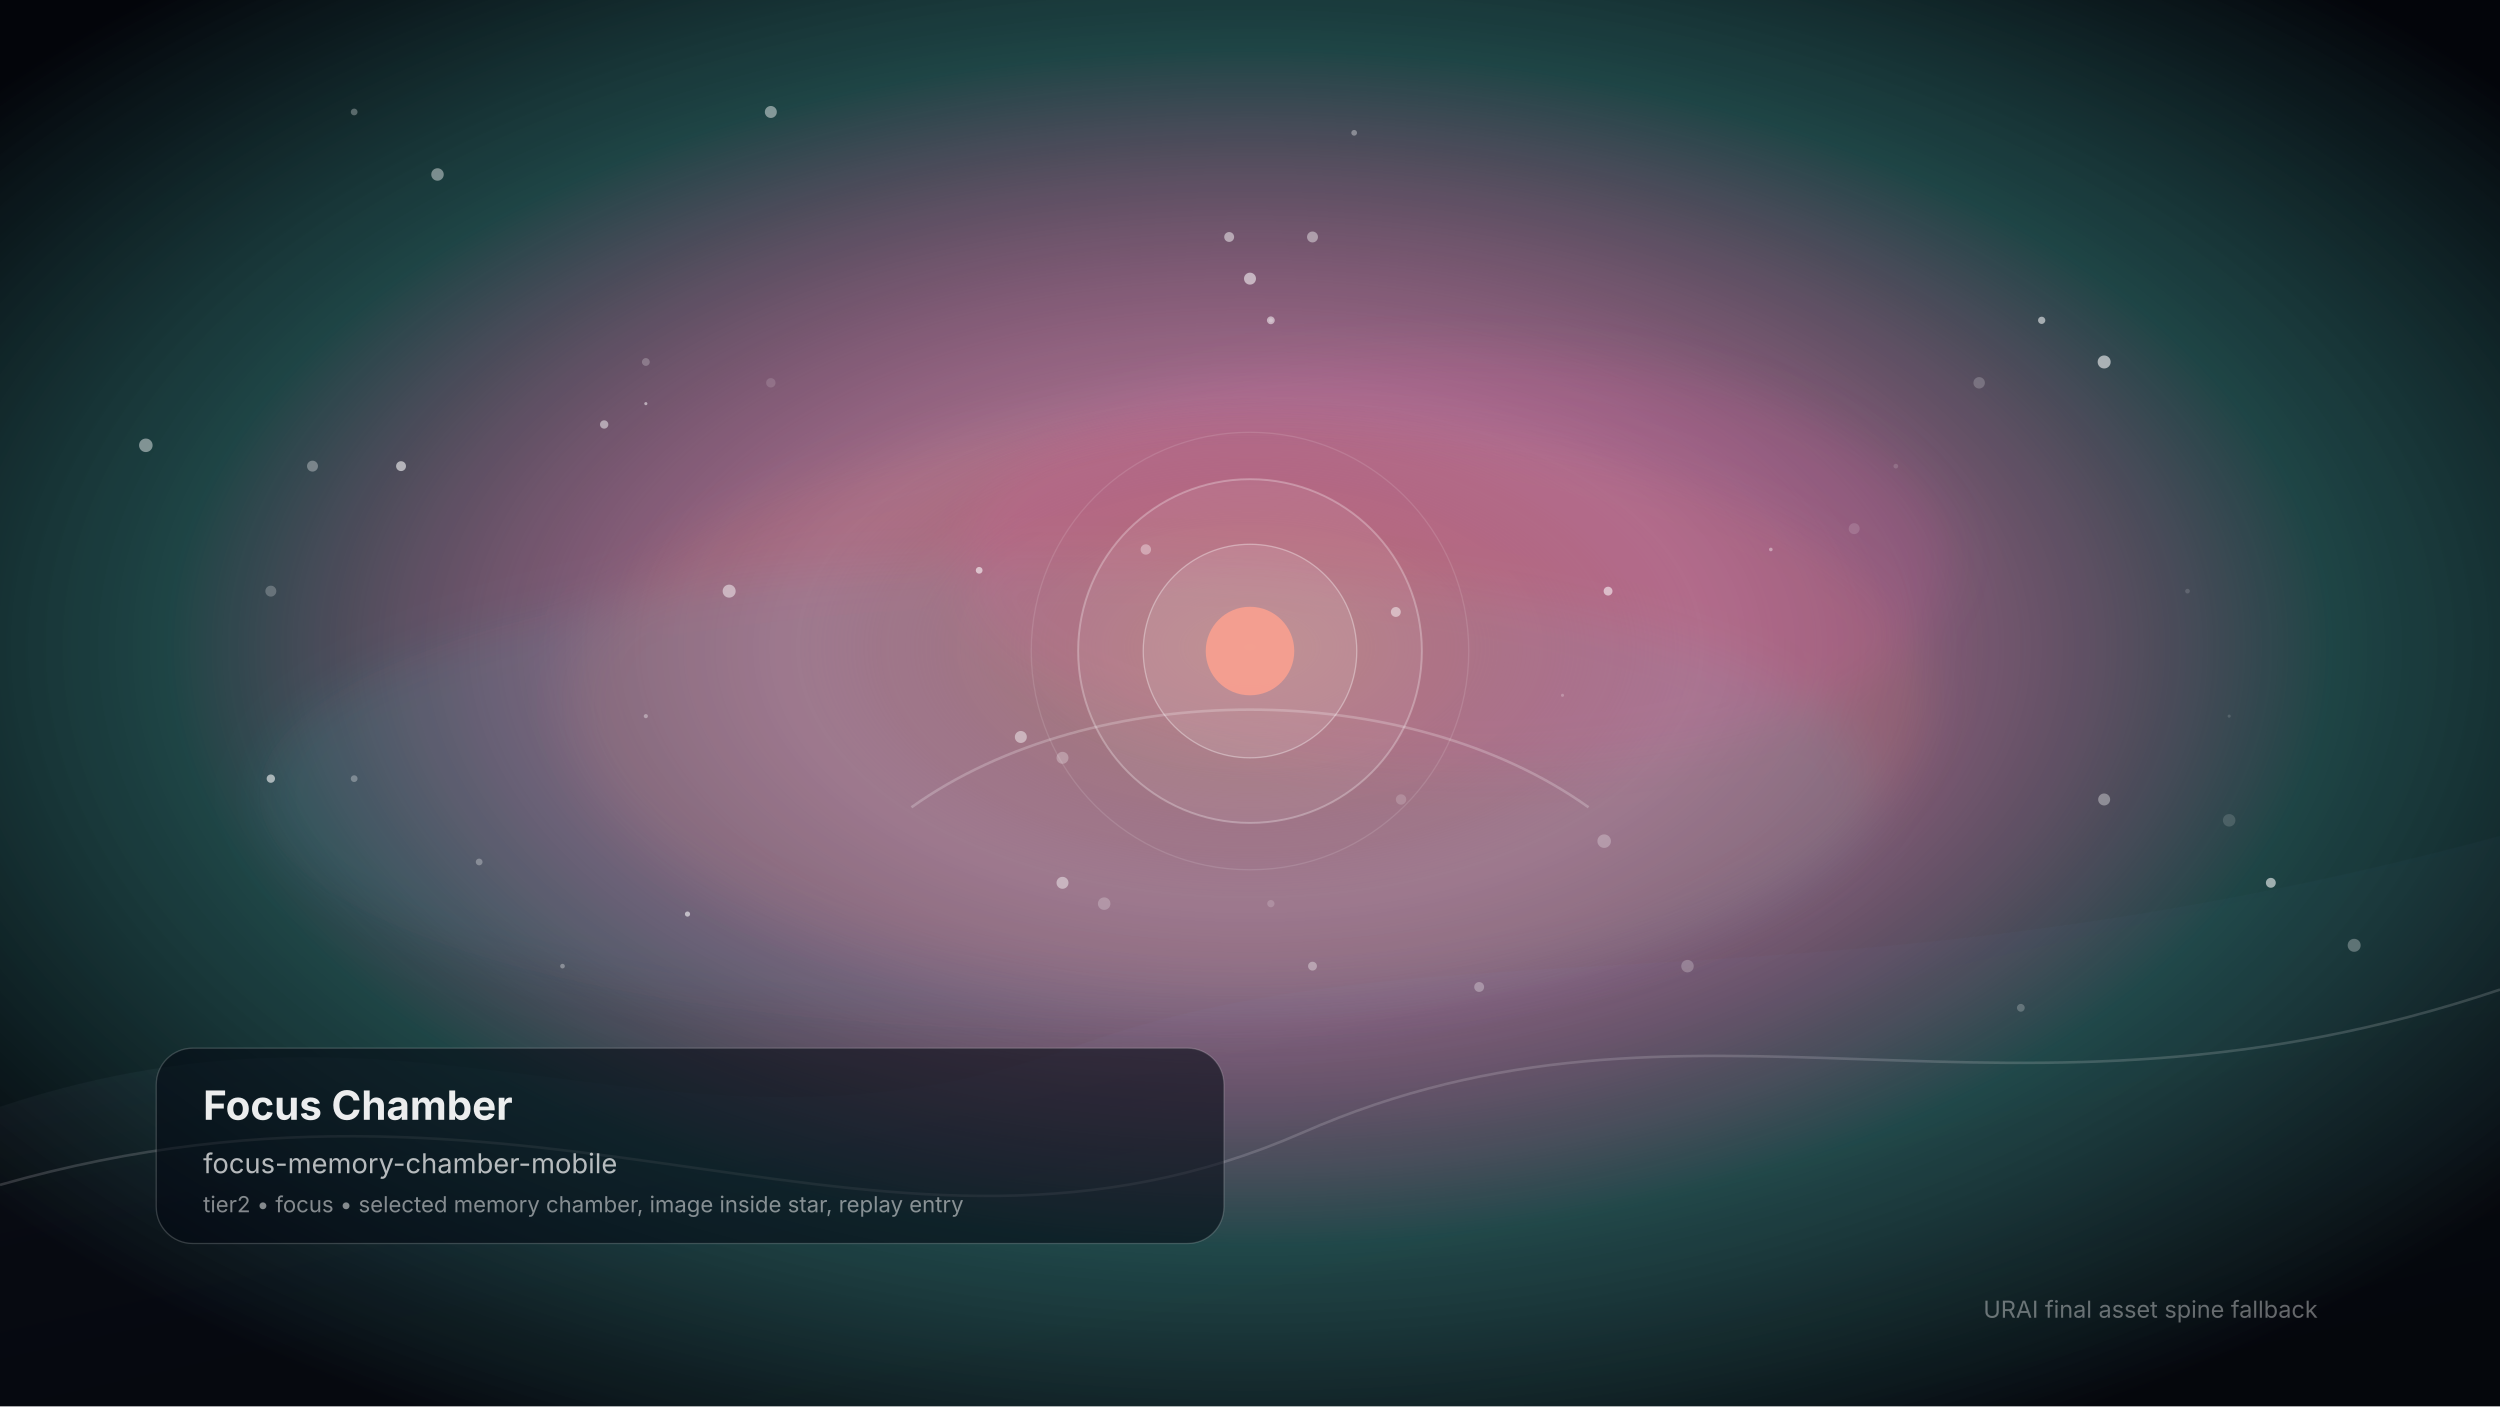
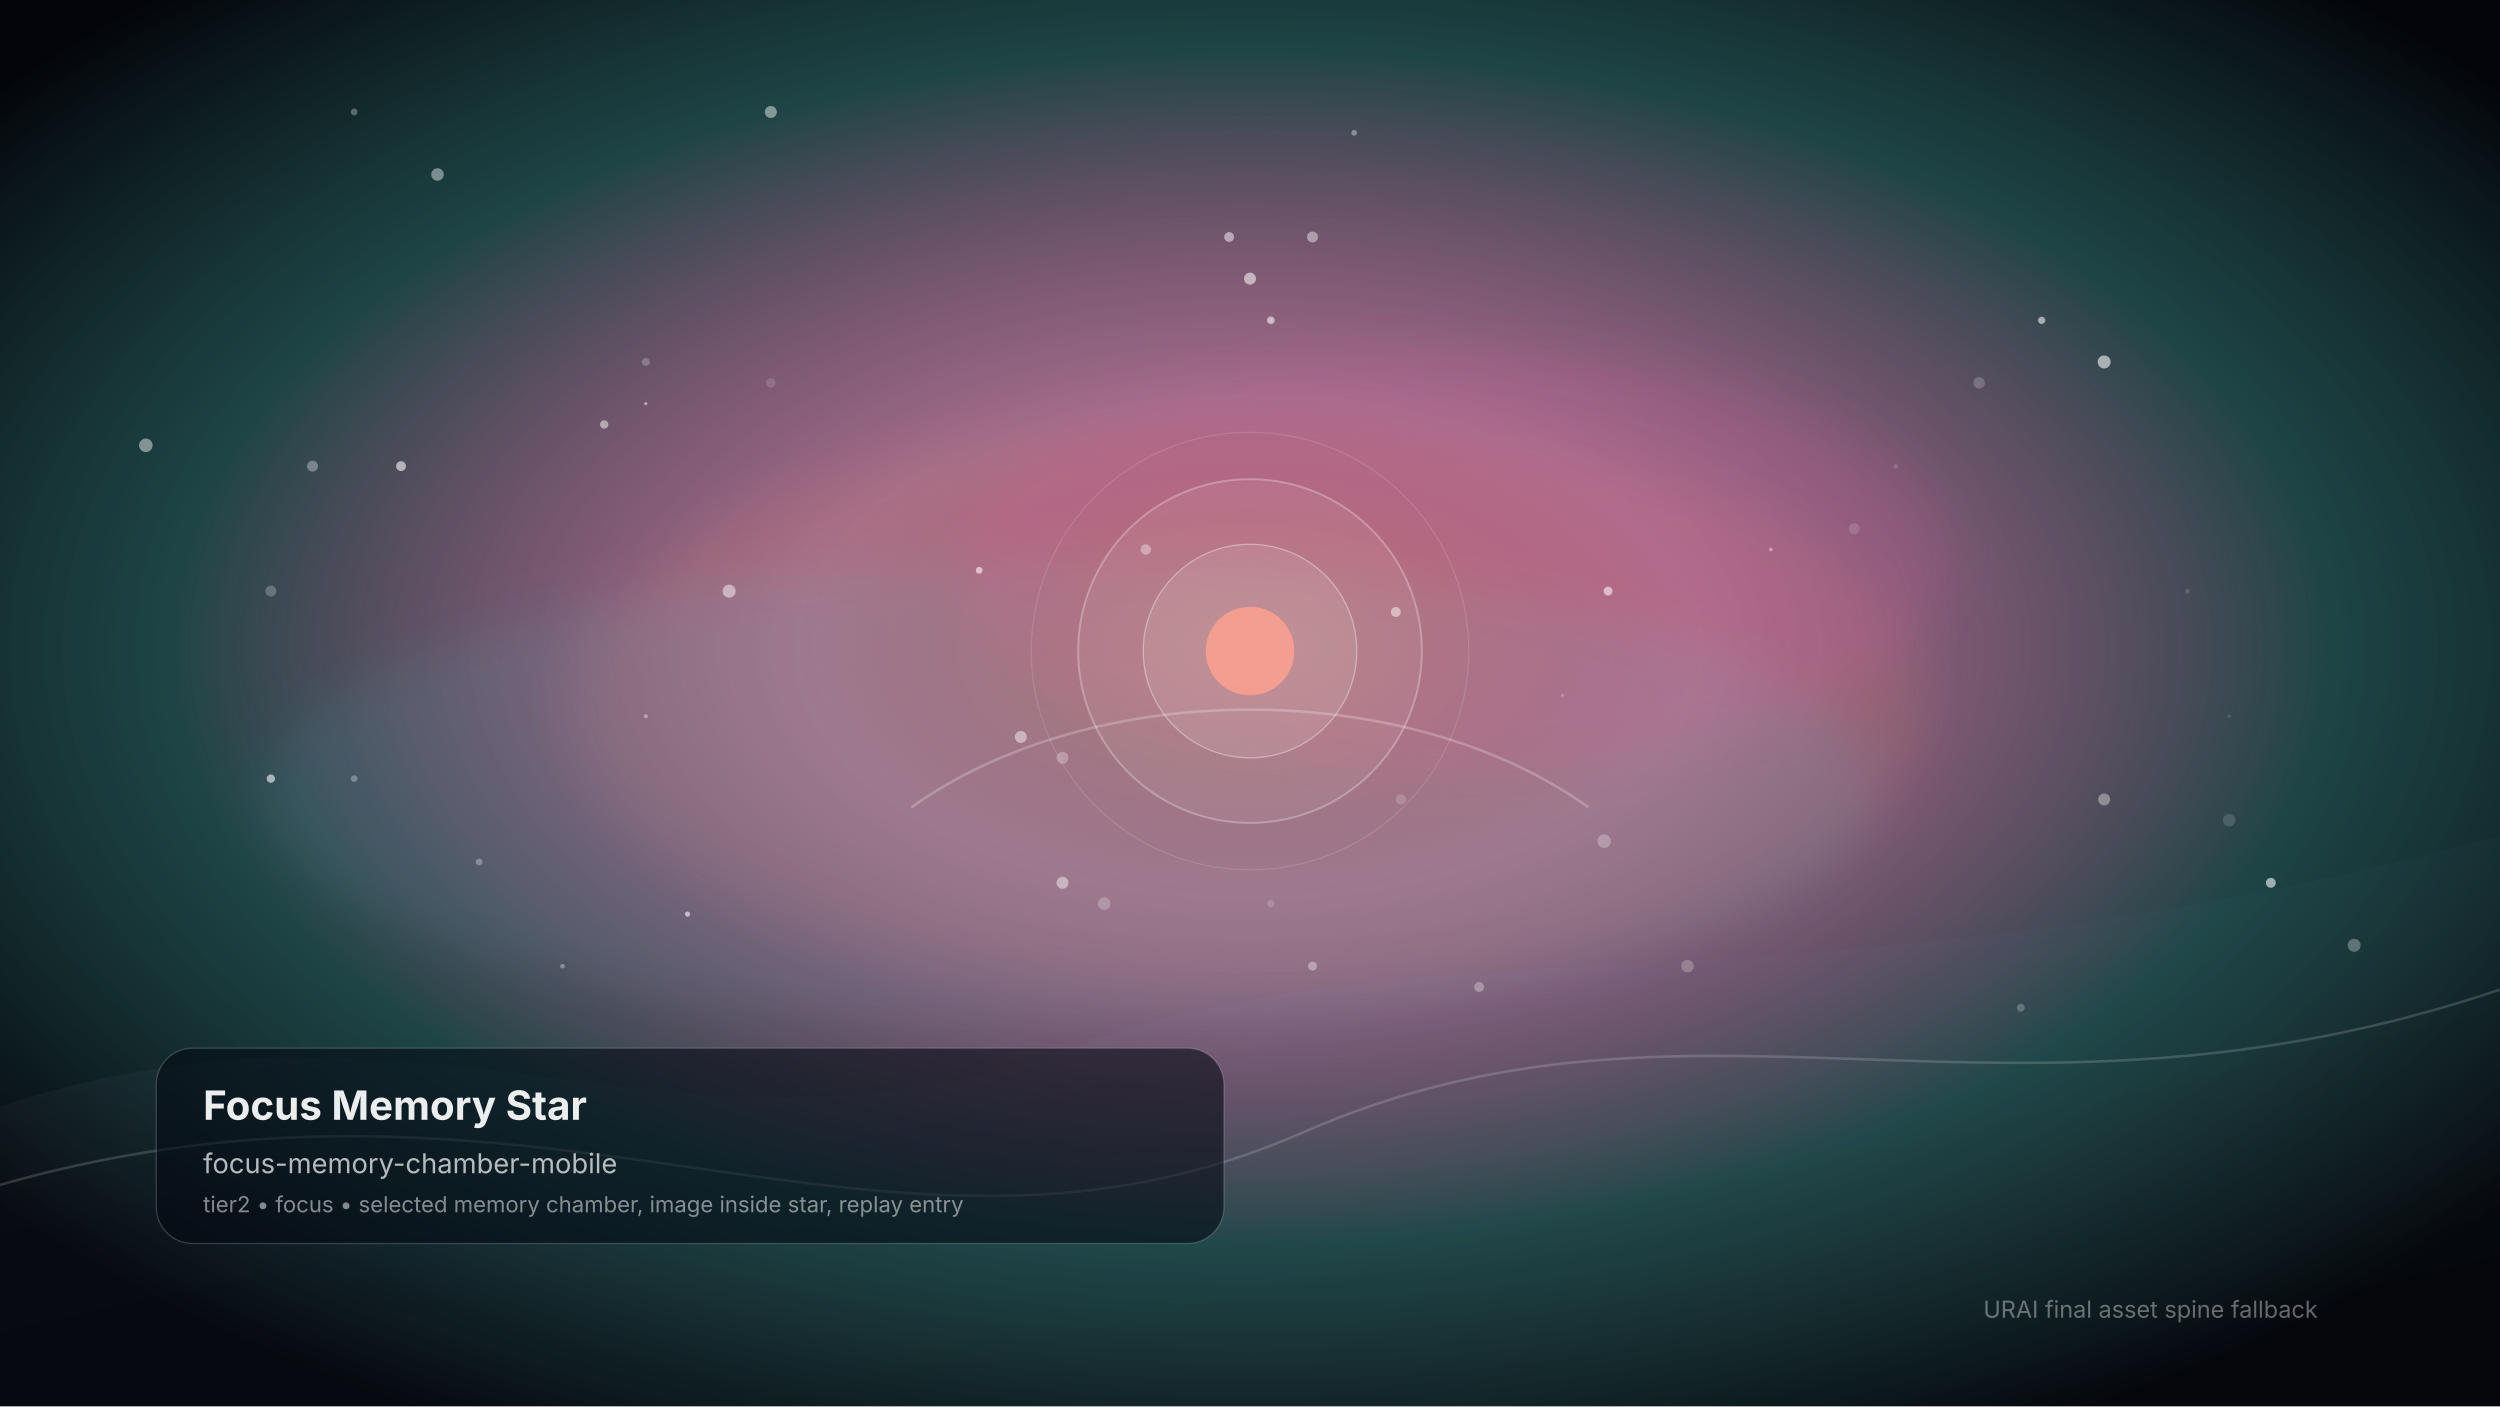
- <svg xmlns="http://www.w3.org/2000/svg" width="1920" height="1080" viewBox="0 0 1920 1080" fill="none" role="img" aria-label="Focus Chamber / focus-memory-chamber-mobile">
+ <svg xmlns="http://www.w3.org/2000/svg" width="1920" height="1080" viewBox="0 0 1920 1080" fill="none" role="img" aria-label="Focus Memory Star / focus-memory-chamber-mobile">
  <defs>
    <radialGradient id="core" cx="50%" cy="46%" r="64%">
      <stop offset="0%" stop-color="hsl(10, 88%, 76%)" stop-opacity="0.84" />
      <stop offset="28%" stop-color="hsl(328, 74%, 46%)" stop-opacity="0.42" />
      <stop offset="67%" stop-color="hsl(178, 68%, 18%)" stop-opacity="0.88" />
      <stop offset="100%" stop-color="#03050A" />
    </radialGradient>
    <linearGradient id="floor" x1="0" y1="0" x2="1" y2="1">
      <stop offset="0%" stop-color="rgba(255,255,255,0.28)" />
      <stop offset="50%" stop-color="rgba(120,170,255,0.14)" />
      <stop offset="100%" stop-color="rgba(255,255,255,0.04)" />
    </linearGradient>
    <filter id="blur">
      <feGaussianBlur stdDeviation="18" />
    </filter>
    <filter id="soft">
      <feGaussianBlur stdDeviation="2" />
    </filter>
  </defs>
  <rect width="1920" height="1080" fill="url(#core)" />
  <rect width="1920" height="1080" fill="#03050A" opacity="0.30" />
  <g opacity="0.50" filter="url(#blur)">
    <ellipse cx="960" cy="540" rx="520" ry="220" fill="hsl(10, 90%, 70%)" opacity="0.24" />
    <ellipse cx="820" cy="610" rx="620" ry="180" fill="hsl(178, 90%, 55%)" opacity="0.16" />
    <ellipse cx="1120" cy="430" rx="380" ry="160" fill="hsl(328, 100%, 68%)" opacity="0.22" />
  </g>
  <g opacity="0.55">
    <path d="M0 850 C330 740 520 915 825 804 C1100 704 1390 785 1920 642 L1920 1080 L0 1080 Z" fill="url(#floor)" opacity="0.30" />
    <path d="M0 910 C420 790 680 1010 1000 870 C1300 738 1540 888 1920 760" stroke="rgba(255,255,255,0.30)" stroke-width="2" />
  </g>
  <g opacity="0.78">
    <circle cx="1235" cy="454" r="3.4" fill="white" opacity="0.70" />
    <circle cx="432" cy="742" r="1.8" fill="white" opacity="0.42" />
    <circle cx="528" cy="702" r="2.0" fill="white" opacity="0.74" />
    <circle cx="1616" cy="614" r="4.6" fill="white" opacity="0.46" />
    <circle cx="1232" cy="646" r="5.2" fill="white" opacity="0.34" />
    <circle cx="1040" cy="102" r="2.2" fill="white" opacity="0.46" />
    <circle cx="816" cy="582" r="4.6" fill="white" opacity="0.34" />
    <circle cx="960" cy="214" r="4.6" fill="white" opacity="0.70" />
    <circle cx="976" cy="246" r="3.0" fill="white" opacity="0.66" />
    <circle cx="368" cy="662" r="2.6" fill="white" opacity="0.38" />
    <circle cx="272" cy="86" r="2.6" fill="white" opacity="0.38" />
    <circle cx="1712" cy="630" r="4.8" fill="white" opacity="0.18" />
    <circle cx="1076" cy="614" r="4.0" fill="white" opacity="0.22" />
    <circle cx="1568" cy="246" r="2.8" fill="white" opacity="0.70" />
    <circle cx="816" cy="678" r="4.6" fill="white" opacity="0.58" />
    <circle cx="1008" cy="182" r="4.2" fill="white" opacity="0.54" />
    <circle cx="592" cy="86" r="4.6" fill="white" opacity="0.58" />
    <circle cx="592" cy="294" r="3.6" fill="white" opacity="0.18" />
    <circle cx="1520" cy="294" r="4.4" fill="white" opacity="0.26" />
    <circle cx="976" cy="246" r="1.6" fill="white" opacity="0.34" />
    <circle cx="1616" cy="278" r="5.0" fill="white" opacity="0.74" />
    <circle cx="784" cy="566" r="4.6" fill="white" opacity="0.58" />
    <circle cx="752" cy="438" r="2.6" fill="white" opacity="0.74" />
    <circle cx="272" cy="598" r="2.6" fill="white" opacity="0.38" />
    <circle cx="112" cy="342" r="5.2" fill="white" opacity="0.58" />
    <circle cx="1360" cy="422" r="1.4" fill="white" opacity="0.50" />
    <circle cx="308" cy="358" r="3.8" fill="white" opacity="0.74" />
    <circle cx="1552" cy="774" r="3.0" fill="white" opacity="0.30" />
    <circle cx="848" cy="694" r="4.8" fill="white" opacity="0.30" />
    <circle cx="560" cy="454" r="5.0" fill="white" opacity="0.62" />
    <circle cx="1200" cy="534" r="1.2" fill="white" opacity="0.30" />
    <circle cx="208" cy="454" r="4.2" fill="white" opacity="0.30" />
    <circle cx="336" cy="134" r="4.8" fill="white" opacity="0.54" />
    <circle cx="976" cy="694" r="2.8" fill="white" opacity="0.22" />
    <circle cx="1808" cy="726" r="5.0" fill="white" opacity="0.38" />
    <circle cx="240" cy="358" r="4.2" fill="white" opacity="0.42" />
    <circle cx="1712" cy="550" r="1.2" fill="white" opacity="0.18" />
    <circle cx="880" cy="422" r="4.0" fill="white" opacity="0.46" />
    <circle cx="1136" cy="758" r="3.8" fill="white" opacity="0.38" />
    <circle cx="1744" cy="678" r="3.8" fill="white" opacity="0.74" />
    <circle cx="496" cy="310" r="1.2" fill="white" opacity="0.66" />
    <circle cx="208" cy="598" r="3.2" fill="white" opacity="0.74" />
    <circle cx="1072" cy="470" r="3.8" fill="white" opacity="0.62" />
    <circle cx="496" cy="278" r="3.0" fill="white" opacity="0.30" />
    <circle cx="1680" cy="454" r="1.8" fill="white" opacity="0.18" />
    <circle cx="1008" cy="742" r="3.4" fill="white" opacity="0.46" />
    <circle cx="1296" cy="742" r="4.8" fill="white" opacity="0.30" />
    <circle cx="944" cy="182" r="3.8" fill="white" opacity="0.62" />
    <circle cx="1456" cy="358" r="1.8" fill="white" opacity="0.18" />
    <circle cx="496" cy="550" r="1.6" fill="white" opacity="0.46" />
    <circle cx="1424" cy="406" r="4.2" fill="white" opacity="0.18" />
    <circle cx="464" cy="326" r="3.2" fill="white" opacity="0.62" />
  </g>
  <g transform="translate(960 500)">
    <circle r="132" fill="rgba(255,255,255,0.06)" stroke="rgba(255,255,255,0.28)" stroke-width="1.5" />
    <circle r="82" fill="rgba(255,255,255,0.10)" stroke="rgba(255,255,255,0.36)" stroke-width="1" />
    <circle r="34" fill="hsl(10, 100%, 78%)" opacity="0.82" />
    <circle r="168" fill="none" stroke="rgba(255,255,255,0.12)" stroke-width="1" />
    <path d="M-260 120 C-120 20 120 20 260 120" stroke="rgba(255,255,255,0.23)" stroke-width="2" fill="none" />
  </g>
  <g transform="translate(120 805)">
    <rect x="0" y="0" width="820" height="150" rx="28" fill="rgba(3,8,18,0.58)" stroke="rgba(255,255,255,0.18)" />
-     <text x="36" y="55" fill="rgba(255,255,255,0.92)" font-family="Inter, Arial, sans-serif" font-size="31" font-weight="700">Focus Chamber</text>
+     <text x="36" y="55" fill="rgba(255,255,255,0.92)" font-family="Inter, Arial, sans-serif" font-size="31" font-weight="700">Focus Memory Star</text>
    <text x="36" y="96" fill="rgba(255,255,255,0.70)" font-family="Inter, Arial, sans-serif" font-size="21">focus-memory-chamber-mobile</text>
    <text x="36" y="126" fill="rgba(255,255,255,0.50)" font-family="Inter, Arial, sans-serif" font-size="17">tier2 • focus • selected memory chamber, image inside star, replay entry</text>
  </g>
  <text x="1780" y="1012" text-anchor="end" fill="rgba(255,255,255,0.38)" font-family="Inter, Arial, sans-serif" font-size="18">URAI final asset spine fallback</text>
</svg>
